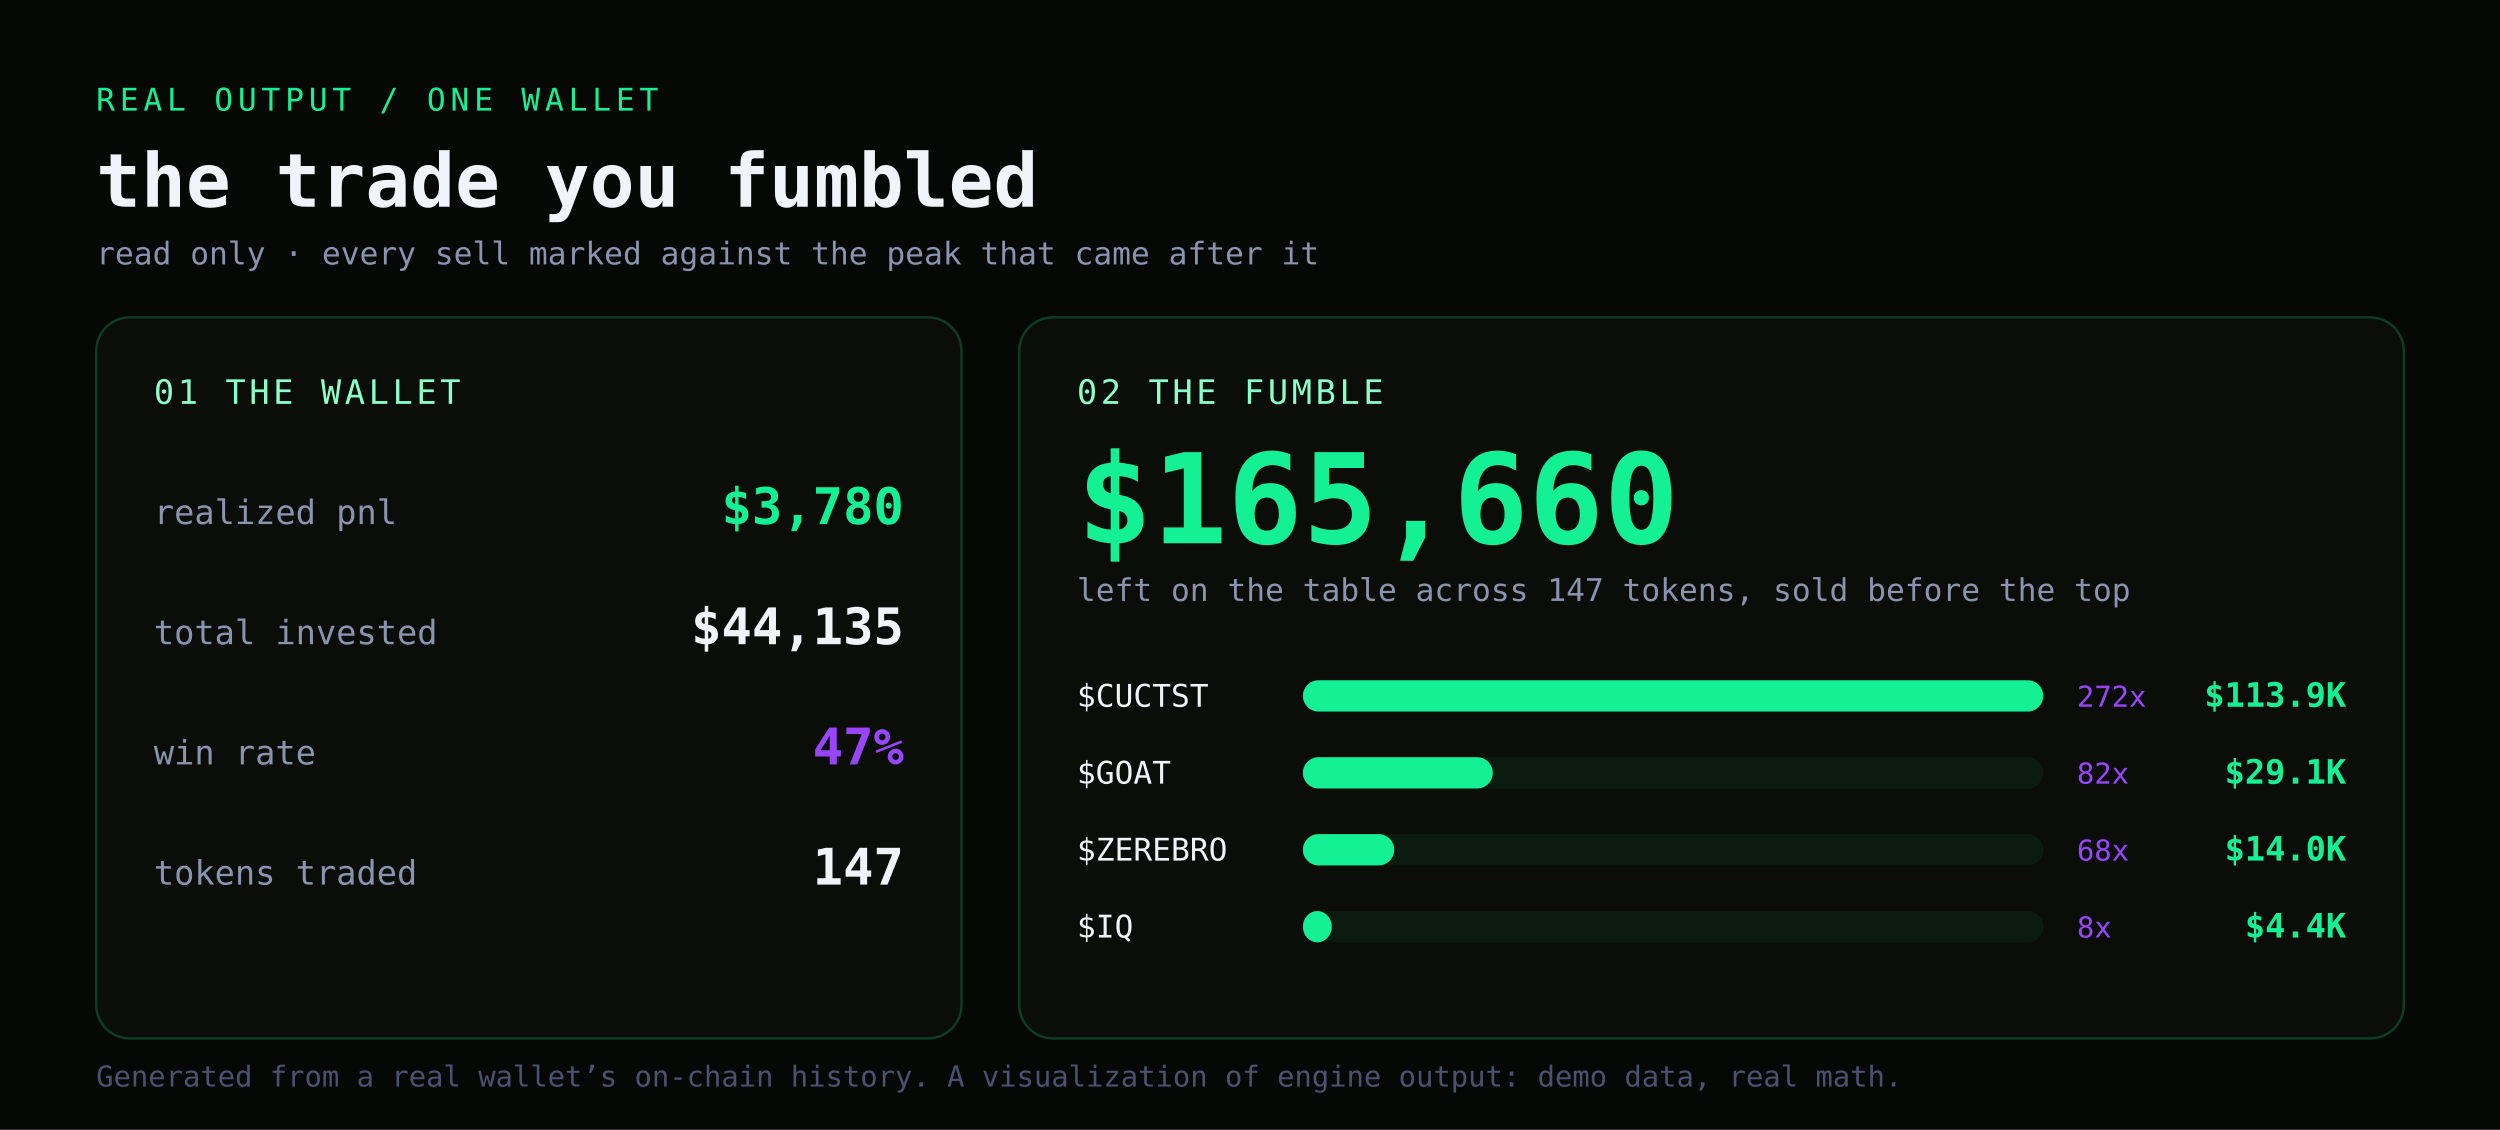
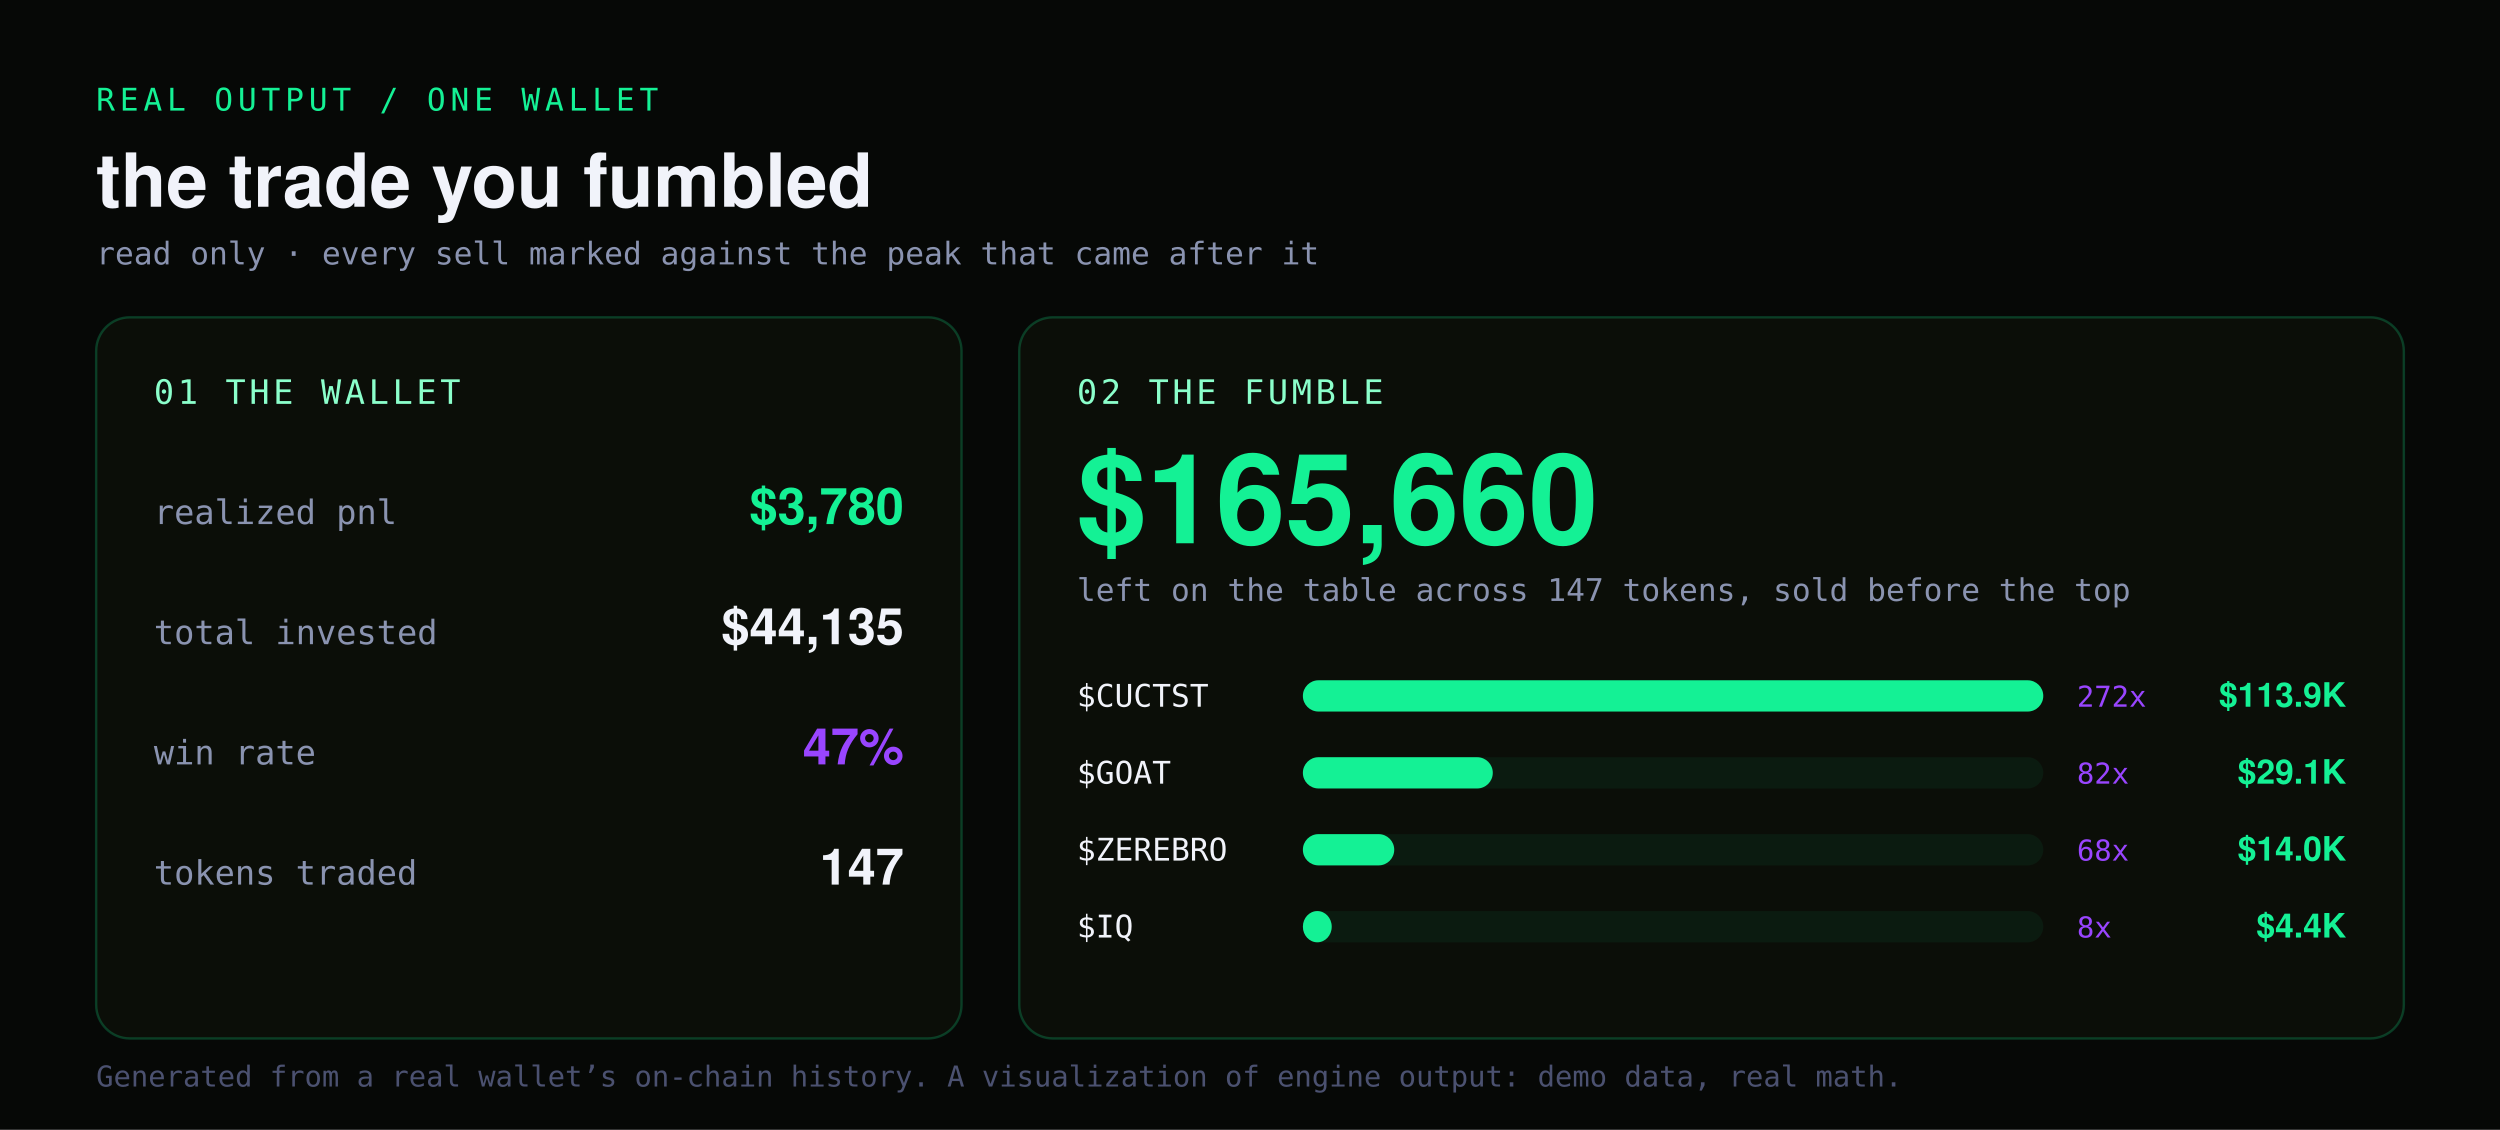
- <svg xmlns="http://www.w3.org/2000/svg" viewBox="0 0 1040 470" width="1040" height="470" font-family="ui-monospace,Menlo,Consolas,monospace">
+ <svg xmlns="http://www.w3.org/2000/svg" viewBox="0 0 1040 470" width="1040" height="470">
  <rect width="1040" height="470" fill="#060806" />
-   <text x="40" y="46" font-size="13" letter-spacing="2" fill="#14F195">REAL OUTPUT / ONE WALLET</text>
-   <text x="40" y="86" font-size="31" font-weight="800" fill="#F1F3FA">the trade you fumbled</text>
-   <text x="40" y="110" font-size="13" fill="#8A93B0">read only · every sell marked against the peak that came after it</text>
+   <text x="40" y="46" font-family="ui-monospace,'SF Mono',Menlo,Consolas,monospace" font-size="13" letter-spacing="2" fill="#14F195">REAL OUTPUT / ONE WALLET</text>
+   <text x="40" y="86" font-family="'Helvetica Neue',Helvetica,Arial,sans-serif" font-size="31" font-weight="800" fill="#F1F3FA">the trade you fumbled</text>
+   <text x="40" y="110" font-family="ui-monospace,'SF Mono',Menlo,Consolas,monospace" font-size="13" fill="#8A93B0">read only · every sell marked against the peak that came after it</text>
  <rect x="40" y="132" width="360" height="300" rx="14" fill="#0b0e08" stroke="rgba(20,241,149,0.22)" />
-   <text x="64" y="168" font-size="14" letter-spacing="1.5" fill="#8BFFCB">01  THE WALLET</text>
-   <text x="64" y="218" font-size="14" fill="#8A93B0">realized pnl</text>
-   <text x="376" y="218" text-anchor="end" font-size="21" font-weight="700" fill="#14F195">$3,780</text>
-   <text x="64" y="268" font-size="14" fill="#8A93B0">total invested</text>
-   <text x="376" y="268" text-anchor="end" font-size="21" font-weight="700" fill="#F1F3FA">$44,135</text>
-   <text x="64" y="318" font-size="14" fill="#8A93B0">win rate</text>
-   <text x="376" y="318" text-anchor="end" font-size="21" font-weight="700" fill="#9945FF">47%</text>
-   <text x="64" y="368" font-size="14" fill="#8A93B0">tokens traded</text>
-   <text x="376" y="368" text-anchor="end" font-size="21" font-weight="700" fill="#F1F3FA">147</text>
+   <text x="64" y="168" font-family="ui-monospace,'SF Mono',Menlo,Consolas,monospace" font-size="14" letter-spacing="1.5" fill="#8BFFCB">01  THE WALLET</text>
+   <text x="64" y="218" font-family="ui-monospace,'SF Mono',Menlo,Consolas,monospace" font-size="14" fill="#8A93B0">realized pnl</text>
+   <text x="376" y="218" text-anchor="end" font-family="'Helvetica Neue',Helvetica,Arial,sans-serif" font-size="21" font-weight="700" fill="#14F195">$3,780</text>
+   <text x="64" y="268" font-family="ui-monospace,'SF Mono',Menlo,Consolas,monospace" font-size="14" fill="#8A93B0">total invested</text>
+   <text x="376" y="268" text-anchor="end" font-family="'Helvetica Neue',Helvetica,Arial,sans-serif" font-size="21" font-weight="700" fill="#F1F3FA">$44,135</text>
+   <text x="64" y="318" font-family="ui-monospace,'SF Mono',Menlo,Consolas,monospace" font-size="14" fill="#8A93B0">win rate</text>
+   <text x="376" y="318" text-anchor="end" font-family="'Helvetica Neue',Helvetica,Arial,sans-serif" font-size="21" font-weight="700" fill="#9945FF">47%</text>
+   <text x="64" y="368" font-family="ui-monospace,'SF Mono',Menlo,Consolas,monospace" font-size="14" fill="#8A93B0">tokens traded</text>
+   <text x="376" y="368" text-anchor="end" font-family="'Helvetica Neue',Helvetica,Arial,sans-serif" font-size="21" font-weight="700" fill="#F1F3FA">147</text>
  <rect x="424" y="132" width="576" height="300" rx="14" fill="#0b0e08" stroke="rgba(20,241,149,0.22)" />
-   <text x="448" y="168" font-size="14" letter-spacing="1.5" fill="#8BFFCB">02  THE FUMBLE</text>
-   <text x="448" y="226" font-size="52" font-weight="800" fill="#14F195">$165,660</text>
-   <text x="448" y="250" font-size="13" fill="#8A93B0">left on the table across 147 tokens, sold before the top</text>
-   <text x="448" y="294" font-size="13" fill="#F1F3FA">$CUCTST</text>
+   <text x="448" y="168" font-family="ui-monospace,'SF Mono',Menlo,Consolas,monospace" font-size="14" letter-spacing="1.5" fill="#8BFFCB">02  THE FUMBLE</text>
+   <text x="448" y="226" font-family="'Helvetica Neue',Helvetica,Arial,sans-serif" font-size="52" font-weight="800" fill="#14F195">$165,660</text>
+   <text x="448" y="250" font-family="ui-monospace,'SF Mono',Menlo,Consolas,monospace" font-size="13" fill="#8A93B0">left on the table across 147 tokens, sold before the top</text>
+   <text x="448" y="294" font-family="ui-monospace,'SF Mono',Menlo,Consolas,monospace" font-size="13" fill="#F1F3FA">$CUCTST</text>
  <rect x="542" y="283" width="308" height="13" rx="6.5" fill="rgba(20,241,149,0.06)" />
  <rect x="542" y="283" width="308" height="13" rx="6.5" fill="#14F195" />
-   <text x="864" y="294" font-size="12" fill="#9945FF">272x</text>
-   <text x="976" y="294" text-anchor="end" font-size="14" font-weight="700" fill="#14F195">$113.9K</text>
-   <text x="448" y="326" font-size="13" fill="#F1F3FA">$GOAT</text>
+   <text x="864" y="294" font-family="ui-monospace,'SF Mono',Menlo,Consolas,monospace" font-size="12" fill="#9945FF">272x</text>
+   <text x="976" y="294" text-anchor="end" font-family="'Helvetica Neue',Helvetica,Arial,sans-serif" font-size="14" font-weight="700" fill="#14F195">$113.9K</text>
+   <text x="448" y="326" font-family="ui-monospace,'SF Mono',Menlo,Consolas,monospace" font-size="13" fill="#F1F3FA">$GOAT</text>
  <rect x="542" y="315" width="308" height="13" rx="6.5" fill="rgba(20,241,149,0.06)" />
  <rect x="542" y="315" width="79" height="13" rx="6.5" fill="#14F195" />
-   <text x="864" y="326" font-size="12" fill="#9945FF">82x</text>
-   <text x="976" y="326" text-anchor="end" font-size="14" font-weight="700" fill="#14F195">$29.1K</text>
-   <text x="448" y="358" font-size="13" fill="#F1F3FA">$ZEREBRO</text>
+   <text x="864" y="326" font-family="ui-monospace,'SF Mono',Menlo,Consolas,monospace" font-size="12" fill="#9945FF">82x</text>
+   <text x="976" y="326" text-anchor="end" font-family="'Helvetica Neue',Helvetica,Arial,sans-serif" font-size="14" font-weight="700" fill="#14F195">$29.1K</text>
+   <text x="448" y="358" font-family="ui-monospace,'SF Mono',Menlo,Consolas,monospace" font-size="13" fill="#F1F3FA">$ZEREBRO</text>
  <rect x="542" y="347" width="308" height="13" rx="6.5" fill="rgba(20,241,149,0.06)" />
  <rect x="542" y="347" width="38" height="13" rx="6.5" fill="#14F195" />
-   <text x="864" y="358" font-size="12" fill="#9945FF">68x</text>
-   <text x="976" y="358" text-anchor="end" font-size="14" font-weight="700" fill="#14F195">$14.0K</text>
-   <text x="448" y="390" font-size="13" fill="#F1F3FA">$IQ</text>
+   <text x="864" y="358" font-family="ui-monospace,'SF Mono',Menlo,Consolas,monospace" font-size="12" fill="#9945FF">68x</text>
+   <text x="976" y="358" text-anchor="end" font-family="'Helvetica Neue',Helvetica,Arial,sans-serif" font-size="14" font-weight="700" fill="#14F195">$14.0K</text>
+   <text x="448" y="390" font-family="ui-monospace,'SF Mono',Menlo,Consolas,monospace" font-size="13" fill="#F1F3FA">$IQ</text>
  <rect x="542" y="379" width="308" height="13" rx="6.5" fill="rgba(20,241,149,0.06)" />
  <rect x="542" y="379" width="12" height="13" rx="6.5" fill="#14F195" />
-   <text x="864" y="390" font-size="12" fill="#9945FF">8x</text>
-   <text x="976" y="390" text-anchor="end" font-size="14" font-weight="700" fill="#14F195">$4.4K</text>
-   <text x="40" y="452" font-size="12" fill="#4B5170">Generated from a real wallet’s on-chain history. A visualization of engine output: demo data, real math.</text>
+   <text x="864" y="390" font-family="ui-monospace,'SF Mono',Menlo,Consolas,monospace" font-size="12" fill="#9945FF">8x</text>
+   <text x="976" y="390" text-anchor="end" font-family="'Helvetica Neue',Helvetica,Arial,sans-serif" font-size="14" font-weight="700" fill="#14F195">$4.4K</text>
+   <text x="40" y="452" font-family="ui-monospace,'SF Mono',Menlo,Consolas,monospace" font-size="12" fill="#4B5170">Generated from a real wallet’s on-chain history. A visualization of engine output: demo data, real math.</text>
</svg>
